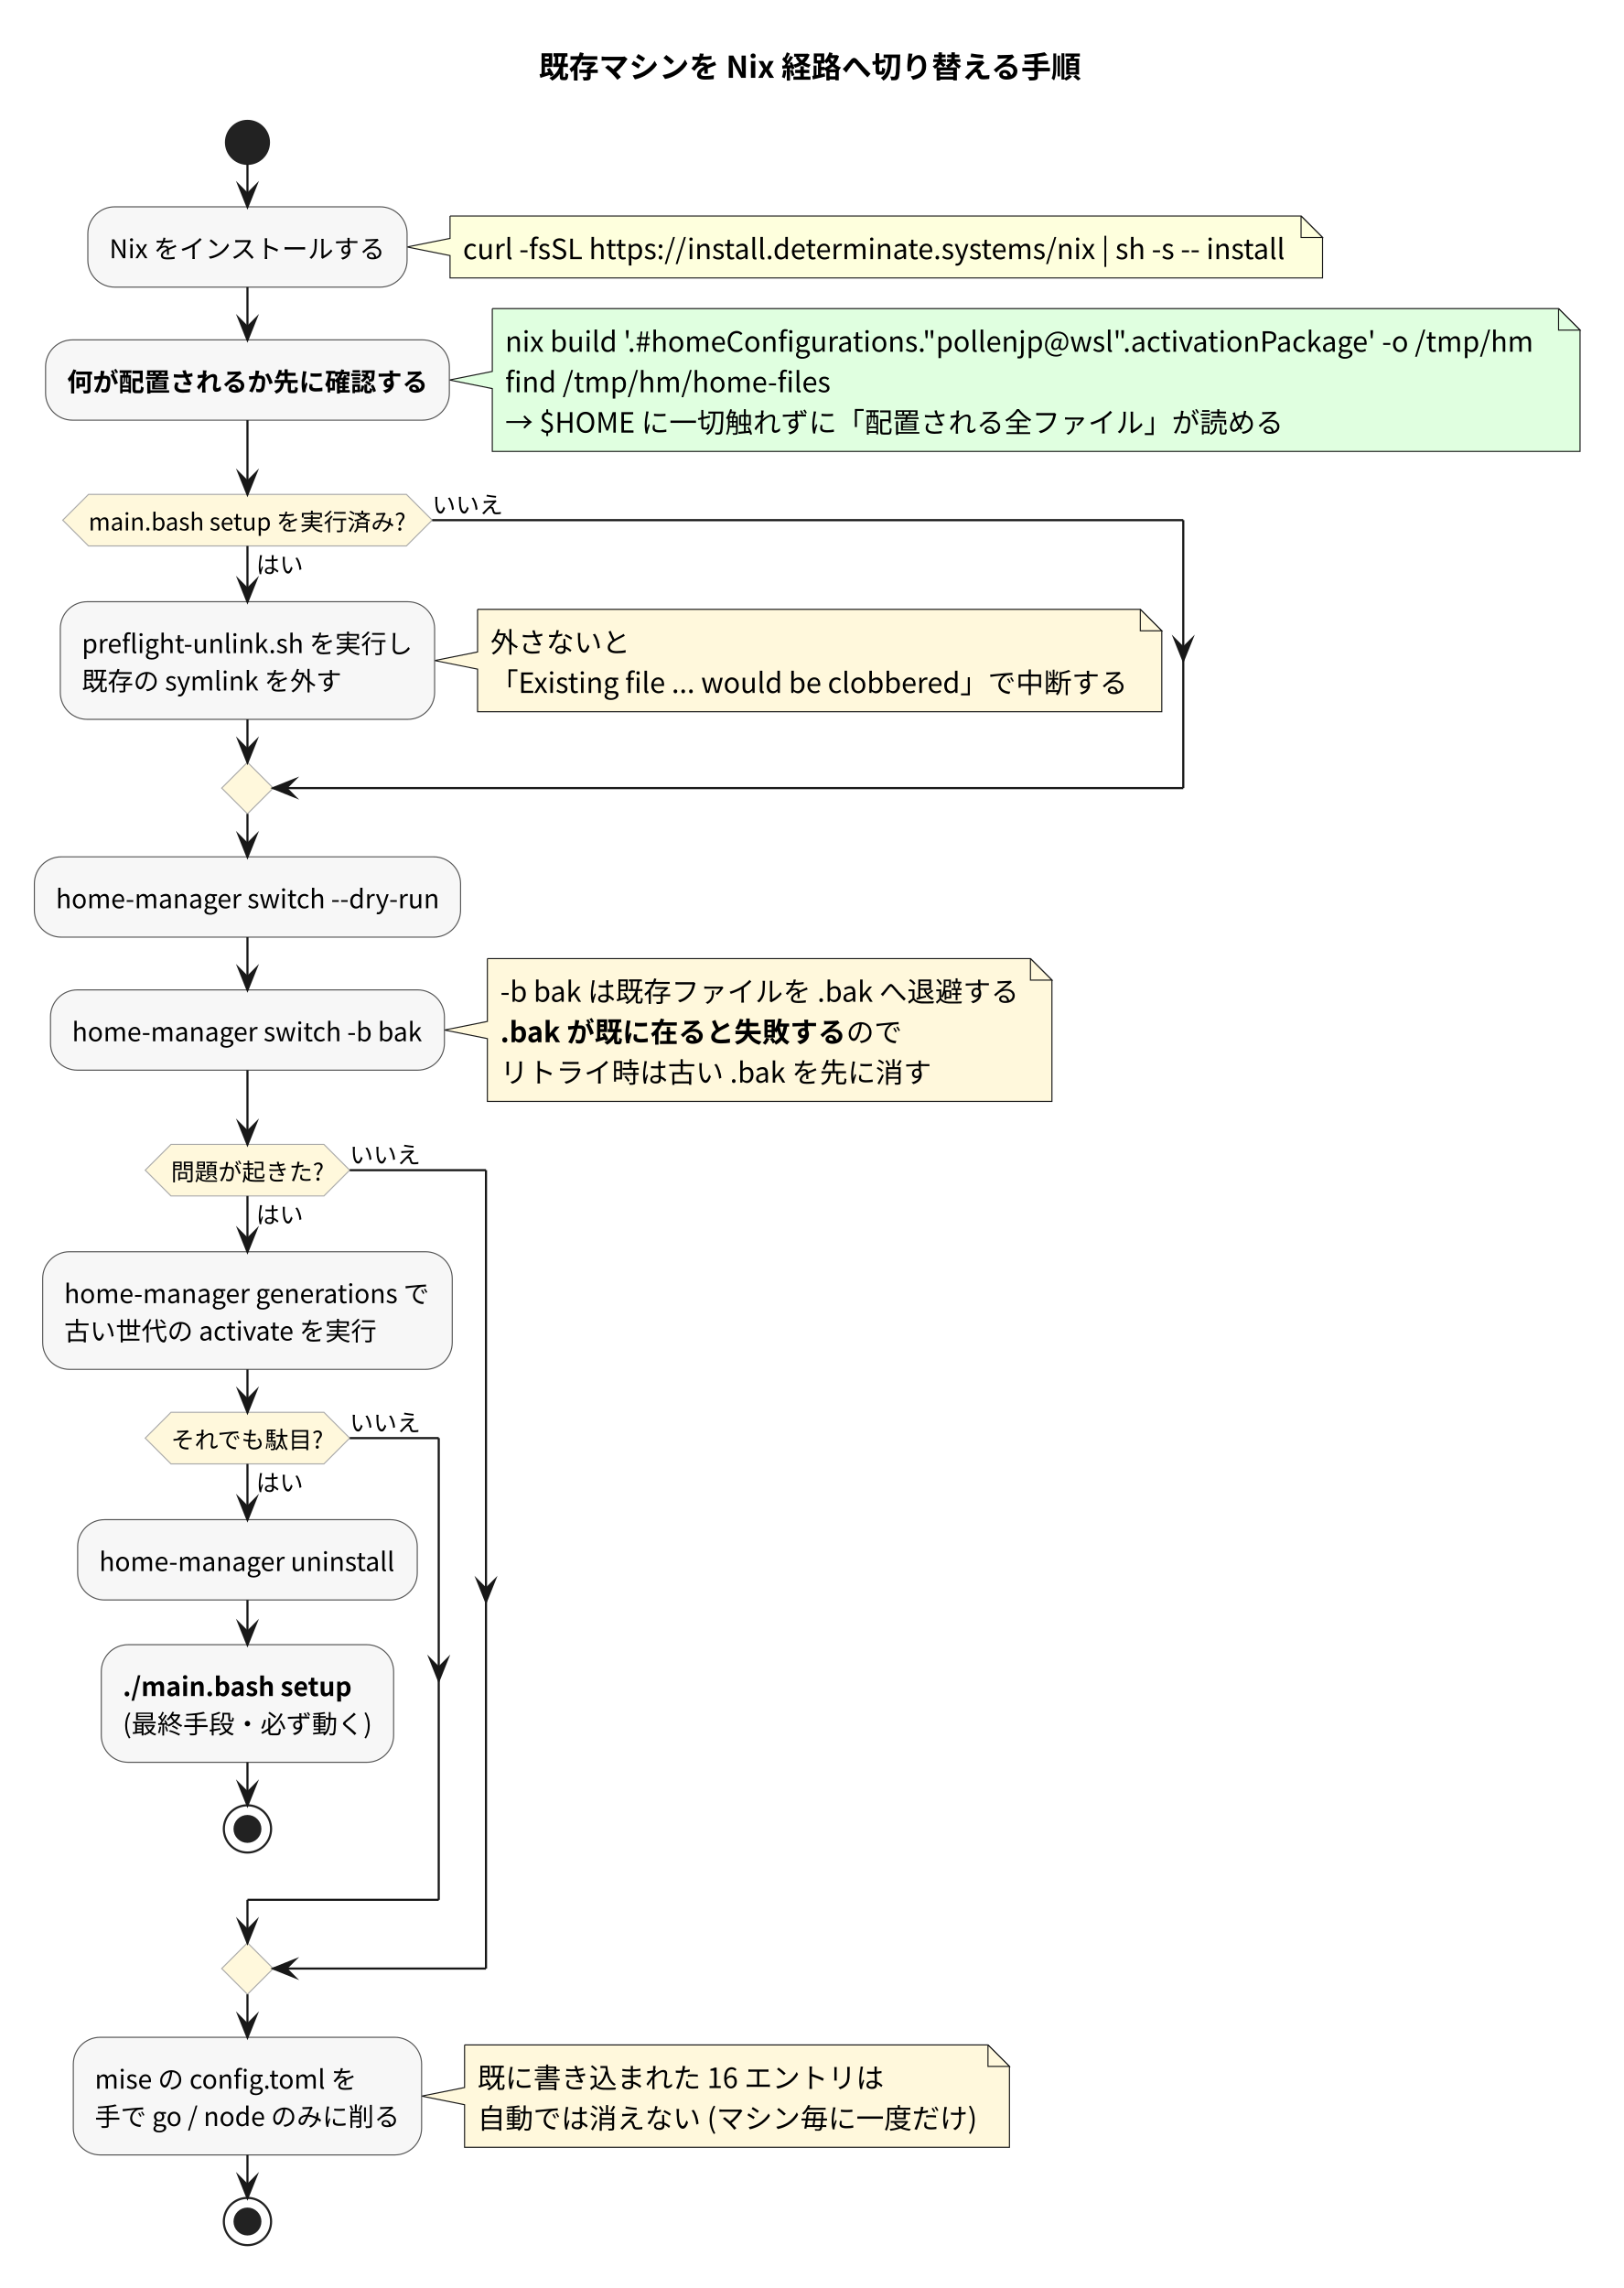
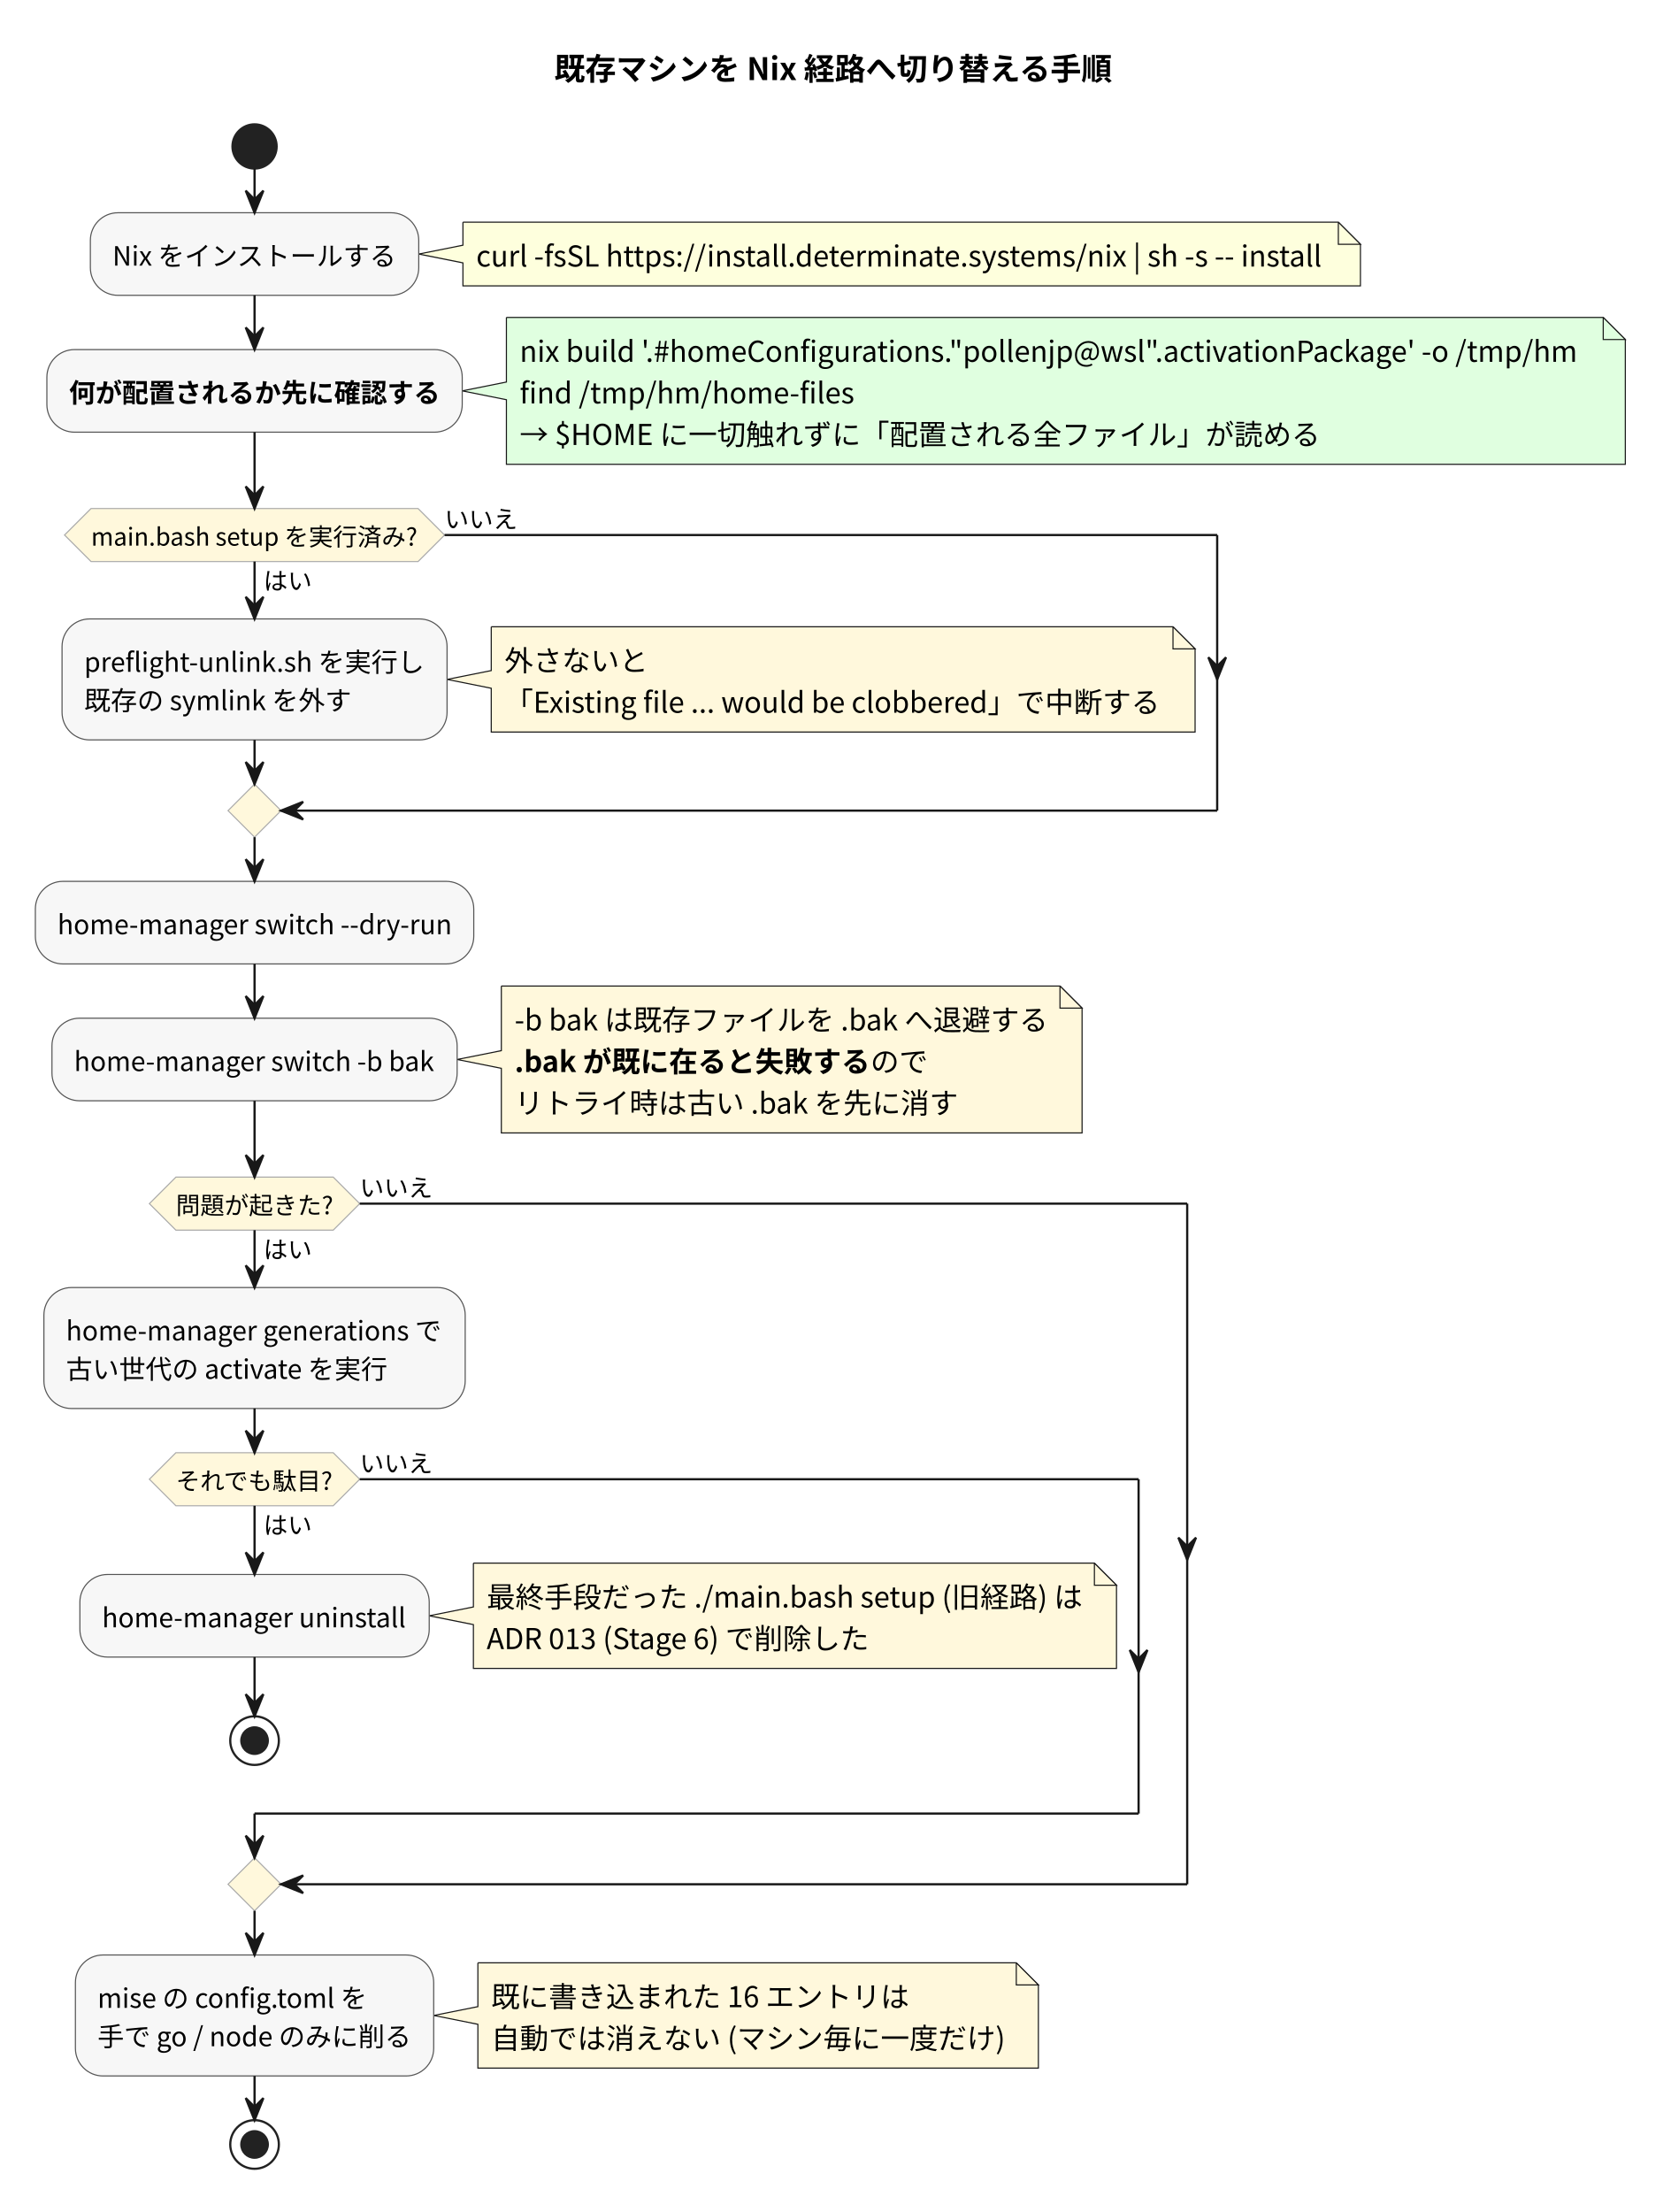
- <svg xmlns="http://www.w3.org/2000/svg" contentStyleType="text/css" data-diagram-type="ACTIVITY" height="1065px" preserveAspectRatio="none" style="width:756px;height:1065px;background:#FFFFFF;" version="1.1" viewBox="0 0 756 1065" width="756px" zoomAndPan="magnify">
+ <svg xmlns="http://www.w3.org/2000/svg" contentStyleType="text/css" data-diagram-type="ACTIVITY" height="1001px" preserveAspectRatio="none" style="width:756px;height:1001px;background:#FFFFFF;" version="1.1" viewBox="0 0 756 1001" width="756px" zoomAndPan="magnify">
  <defs />
  <g>
    <g class="title" data-source-line="12">
      <text fill="#000000" font-family="'Noto Sans CJK JP'" font-size="14" font-weight="700" lengthAdjust="spacing" textLength="252.965" x="250.858" y="36.24">既存マシンを Nix 経路へ切り替える手順</text>
    </g>
    <ellipse cx="115.221" cy="66.272" fill="#222222" rx="10" ry="10" style="stroke:#222222;stroke-width:1;" />
    <path d="M209.541,100.548 L209.541,110.96 L189.541,114.96 L209.541,118.96 L209.541,129.372 A0,0 0 0 0 209.541,129.372 L615.783,129.372 A0,0 0 0 0 615.783,129.372 L615.783,110.548 L605.783,100.548 L209.541,100.548 A0,0 0 0 0 209.541,100.548" fill="#FEFFDD" style="stroke:#181818;stroke-width:0.5;" />
    <path d="M605.783,100.548 L605.783,110.548 L615.783,110.548 L605.783,100.548" fill="#FEFFDD" style="stroke:#181818;stroke-width:0.5;" />
    <text fill="#000000" font-family="'Noto Sans CJK JP'" font-size="13" lengthAdjust="spacing" textLength="385.242" x="215.541" y="120.628">curl -fsSL https://install.determinate.systems/nix | sh -s -- install</text>
    <rect fill="#F7F7F7" height="37.376" rx="12.5" ry="12.5" style="stroke:#555555;stroke-width:0.5;" width="148.641" x="40.9" y="96.272" />
    <text fill="#000000" font-family="'Noto Sans CJK JP'" font-size="12" lengthAdjust="spacing" textLength="128.641" x="50.9" y="120.192">Nix をインストールする</text>
    <path d="M229.221,143.648 L229.221,172.884 L209.221,176.884 L229.221,180.884 L229.221,210.12 A0,0 0 0 0 229.221,210.12 L735.681,210.12 A0,0 0 0 0 735.681,210.12 L735.681,153.648 L725.681,143.648 L229.221,143.648 A0,0 0 0 0 229.221,143.648" fill="#E0FFE0" style="stroke:#181818;stroke-width:0.5;" />
    <path d="M725.681,143.648 L725.681,153.648 L735.681,153.648 L725.681,143.648" fill="#E0FFE0" style="stroke:#181818;stroke-width:0.5;" />
    <text fill="#000000" font-family="'Noto Sans CJK JP'" font-size="13" lengthAdjust="spacing" textLength="485.459" x="235.221" y="163.728">nix build '.#homeConfigurations."pollenjp@wsl".activationPackage' -o /tmp/hm</text>
    <text fill="#000000" font-family="'Noto Sans CJK JP'" font-size="13" lengthAdjust="spacing" textLength="151.216" x="235.221" y="182.552">find /tmp/hm/home-files</text>
    <text fill="#000000" font-family="'Noto Sans CJK JP'" font-size="13" lengthAdjust="spacing" textLength="362.362" x="235.221" y="201.376">→ $HOME に一切触れずに「配置される全ファイル」が読める</text>
    <rect fill="#F7F7F7" height="37.376" rx="12.5" ry="12.5" style="stroke:#555555;stroke-width:0.5;" width="188.001" x="21.22" y="158.196" />
    <text fill="#000000" font-family="'Noto Sans CJK JP'" font-size="12" font-weight="700" lengthAdjust="spacing" textLength="168.001" x="31.22" y="182.116">何が配置されるか先に確認する</text>
    <path d="M222.357,283.636 L222.357,303.46 L202.357,307.46 L222.357,311.46 L222.357,331.284 A0,0 0 0 0 222.357,331.284 L540.941,331.284 A0,0 0 0 0 540.941,331.284 L540.941,293.636 L530.941,283.636 L222.357,283.636 A0,0 0 0 0 222.357,283.636" fill="#FFF8DC" style="stroke:#181818;stroke-width:0.5;" />
    <path d="M530.941,283.636 L530.941,293.636 L540.941,293.636 L530.941,283.636" fill="#FFF8DC" style="stroke:#181818;stroke-width:0.5;" />
    <text fill="#000000" font-family="'Noto Sans CJK JP'" font-size="13" lengthAdjust="spacing" textLength="65" x="228.357" y="303.716">外さないと</text>
    <text fill="#000000" font-family="'Noto Sans CJK JP'" font-size="13" lengthAdjust="spacing" textLength="297.583" x="228.357" y="322.54">「Existing file ... would be clobbered」で中断する</text>
    <rect fill="#F7F7F7" height="54.752" rx="12.5" ry="12.5" style="stroke:#555555;stroke-width:0.5;" width="174.273" x="28.084" y="280.084" />
    <text fill="#000000" font-family="'Noto Sans CJK JP'" font-size="12" lengthAdjust="spacing" textLength="154.273" x="38.084" y="304.004">preflight-unlink.sh を実行し</text>
    <text fill="#000000" font-family="'Noto Sans CJK JP'" font-size="12" lengthAdjust="spacing" textLength="121.009" x="38.084" y="321.38">既存の symlink を外す</text>
-     <polygon fill="#FFF8DC" points="41.213,230.12,189.228,230.12,201.228,242.12,189.228,254.12,41.213,254.12,29.213,242.12,41.213,230.12" style="stroke:#AAAAAA;stroke-width:0.5;stroke-linejoin:miter;stroke-miterlimit:10;" />
+     <polygon fill="#FFF8DC" points="41.213,230.12,189.228,230.12,201.228,242.12,189.228,254.12,41.213,254.12,29.213,242.12,41.213,230.12" style="stroke:#AAAAAA;stroke-width:0.5;" />
    <text fill="#000000" font-family="'Noto Sans CJK JP'" font-size="11" lengthAdjust="spacing" textLength="22" x="119.221" y="266.88">はい</text>
    <text fill="#000000" font-family="'Noto Sans CJK JP'" font-size="11" lengthAdjust="spacing" textLength="148.015" x="41.213" y="246.916">main.bash setup を実行済み?</text>
    <text fill="#000000" font-family="'Noto Sans CJK JP'" font-size="11" lengthAdjust="spacing" textLength="33" x="201.228" y="238.952">いいえ</text>
-     <polygon fill="#FFF8DC" points="115.221,354.836,127.221,366.836,115.221,378.836,103.221,366.836,115.221,354.836" style="stroke:#AAAAAA;stroke-width:0.5;stroke-linejoin:miter;stroke-miterlimit:10;" />
+     <polygon fill="#FFF8DC" points="115.221,354.836,127.221,366.836,115.221,378.836,103.221,366.836,115.221,354.836" style="stroke:#AAAAAA;stroke-width:0.5;" />
    <rect fill="#F7F7F7" height="37.376" rx="12.5" ry="12.5" style="stroke:#555555;stroke-width:0.5;" width="198.441" x="16" y="398.836" />
    <text fill="#000000" font-family="'Noto Sans CJK JP'" font-size="12" lengthAdjust="spacing" textLength="178.441" x="26" y="422.756">home-manager switch --dry-run</text>
    <path d="M226.923,446.212 L226.923,475.448 L206.923,479.448 L226.923,483.448 L226.923,512.684 A0,0 0 0 0 226.923,512.684 L489.788,512.684 A0,0 0 0 0 489.788,512.684 L489.788,456.212 L479.788,446.212 L226.923,446.212 A0,0 0 0 0 226.923,446.212" fill="#FFF8DC" style="stroke:#181818;stroke-width:0.5;" />
    <path d="M479.788,446.212 L479.788,456.212 L489.788,456.212 L479.788,446.212" fill="#FFF8DC" style="stroke:#181818;stroke-width:0.5;" />
    <text fill="#000000" font-family="'Noto Sans CJK JP'" font-size="13" lengthAdjust="spacing" textLength="241.865" x="232.923" y="466.292">-b bak は既存ファイルを .bak へ退避する</text>
    <text fill="#000000" font-family="'Noto Sans CJK JP'" font-size="13" font-weight="700" lengthAdjust="spacing" textLength="161.083" x="232.923" y="485.116">.bak が既に在ると失敗する</text>
    <text fill="#000000" font-family="'Noto Sans CJK JP'" font-size="13" lengthAdjust="spacing" textLength="26" x="394.006" y="485.116">ので</text>
    <text fill="#000000" font-family="'Noto Sans CJK JP'" font-size="13" lengthAdjust="spacing" textLength="200.967" x="232.923" y="503.94">リトライ時は古い .bak を先に消す</text>
    <rect fill="#F7F7F7" height="37.376" rx="12.5" ry="12.5" style="stroke:#555555;stroke-width:0.5;" width="183.405" x="23.518" y="460.76" />
    <text fill="#000000" font-family="'Noto Sans CJK JP'" font-size="12" lengthAdjust="spacing" textLength="163.405" x="33.518" y="484.68">home-manager switch -b bak</text>
    <rect fill="#F7F7F7" height="54.752" rx="12.5" ry="12.5" style="stroke:#555555;stroke-width:0.5;" width="190.701" x="19.87" y="582.648" />
    <text fill="#000000" font-family="'Noto Sans CJK JP'" font-size="12" lengthAdjust="spacing" textLength="170.701" x="29.87" y="606.568">home-manager generations で</text>
    <text fill="#000000" font-family="'Noto Sans CJK JP'" font-size="12" lengthAdjust="spacing" textLength="146.257" x="29.87" y="623.945">古い世代の activate を実行</text>
-     <rect fill="#F7F7F7" height="37.376" rx="12.5" ry="12.5" style="stroke:#555555;stroke-width:0.5;" width="158.121" x="36.16" y="707.365" />
-     <text fill="#000000" font-family="'Noto Sans CJK JP'" font-size="12" lengthAdjust="spacing" textLength="138.121" x="46.16" y="731.285">home-manager uninstall</text>
-     <rect fill="#F7F7F7" height="54.752" rx="12.5" ry="12.5" style="stroke:#555555;stroke-width:0.5;" width="136.113" x="47.164" y="765.553" />
-     <text fill="#000000" font-family="'Noto Sans CJK JP'" font-size="12" font-weight="700" lengthAdjust="spacing" textLength="106.945" x="57.164" y="789.473">./main.bash setup</text>
-     <text fill="#000000" font-family="'Noto Sans CJK JP'" font-size="12" lengthAdjust="spacing" textLength="116.113" x="57.164" y="806.849">(最終手段・必ず動く)</text>
-     <ellipse cx="115.221" cy="851.305" fill="none" rx="11" ry="11" style="stroke:#222222;stroke-width:1;" />
-     <ellipse cx="115.221" cy="851.305" fill="#222222" rx="6" ry="6" style="stroke:#222222;stroke-width:1;" />
-     <polygon fill="#FFF8DC" points="79.614,657.401,150.827,657.401,162.827,669.401,150.827,681.401,79.614,681.401,67.614,669.401,79.614,657.401" style="stroke:#AAAAAA;stroke-width:0.5;stroke-linejoin:miter;stroke-miterlimit:10;" />
+     <path d="M214.281,707.365 L214.281,727.189 L194.281,731.189 L214.281,735.189 L214.281,755.013 A0,0 0 0 0 214.281,755.013 L505.369,755.013 A0,0 0 0 0 505.369,755.013 L505.369,717.365 L495.369,707.365 L214.281,707.365 A0,0 0 0 0 214.281,707.365" fill="#FFF8DC" style="stroke:#181818;stroke-width:0.5;" />
+     <path d="M495.369,707.365 L495.369,717.365 L505.369,717.365 L495.369,707.365" fill="#FFF8DC" style="stroke:#181818;stroke-width:0.5;" />
+     <text fill="#000000" font-family="'Noto Sans CJK JP'" font-size="13" lengthAdjust="spacing" textLength="270.088" x="220.281" y="727.445">最終手段だった ./main.bash setup (旧経路) は</text>
+     <text fill="#000000" font-family="'Noto Sans CJK JP'" font-size="13" lengthAdjust="spacing" textLength="173.901" x="220.281" y="746.269">ADR 013 (Stage 6) で削除した</text>
+     <rect fill="#F7F7F7" height="37.376" rx="12.5" ry="12.5" style="stroke:#555555;stroke-width:0.5;" width="158.121" x="36.16" y="712.5" />
+     <text fill="#000000" font-family="'Noto Sans CJK JP'" font-size="12" lengthAdjust="spacing" textLength="138.121" x="46.16" y="736.421">home-manager uninstall</text>
+     <ellipse cx="115.221" cy="787.689" fill="none" rx="11" ry="11" style="stroke:#222222;stroke-width:1;" />
+     <ellipse cx="115.221" cy="787.689" fill="#222222" rx="6" ry="6" style="stroke:#222222;stroke-width:1;" />
+     <polygon fill="#FFF8DC" points="79.614,657.401,150.827,657.401,162.827,669.401,150.827,681.401,79.614,681.401,67.614,669.401,79.614,657.401" style="stroke:#AAAAAA;stroke-width:0.5;" />
    <text fill="#000000" font-family="'Noto Sans CJK JP'" font-size="11" lengthAdjust="spacing" textLength="22" x="119.221" y="694.16">はい</text>
    <text fill="#000000" font-family="'Noto Sans CJK JP'" font-size="11" lengthAdjust="spacing" textLength="71.213" x="79.614" y="674.197">それでも駄目?</text>
    <text fill="#000000" font-family="'Noto Sans CJK JP'" font-size="11" lengthAdjust="spacing" textLength="33" x="162.827" y="666.233">いいえ</text>
-     <polygon fill="#FFF8DC" points="79.614,532.684,150.827,532.684,162.827,544.684,150.827,556.684,79.614,556.684,67.614,544.684,79.614,532.684" style="stroke:#AAAAAA;stroke-width:0.5;stroke-linejoin:miter;stroke-miterlimit:10;" />
+     <polygon fill="#FFF8DC" points="79.614,532.684,150.827,532.684,162.827,544.684,150.827,556.684,79.614,556.684,67.614,544.684,79.614,532.684" style="stroke:#AAAAAA;stroke-width:0.5;" />
    <text fill="#000000" font-family="'Noto Sans CJK JP'" font-size="11" lengthAdjust="spacing" textLength="22" x="119.221" y="569.444">はい</text>
    <text fill="#000000" font-family="'Noto Sans CJK JP'" font-size="11" lengthAdjust="spacing" textLength="71.213" x="79.614" y="549.48">問題が起きた?</text>
    <text fill="#000000" font-family="'Noto Sans CJK JP'" font-size="11" lengthAdjust="spacing" textLength="33" x="162.827" y="541.516">いいえ</text>
-     <polygon fill="#FFF8DC" points="115.221,904.305,127.221,916.305,115.221,928.305,103.221,916.305,115.221,904.305" style="stroke:#AAAAAA;stroke-width:0.5;stroke-linejoin:miter;stroke-miterlimit:10;" />
-     <path d="M216.309,951.857 L216.309,971.681 L196.309,975.681 L216.309,979.681 L216.309,999.505 A0,0 0 0 0 216.309,999.505 L470.009,999.505 A0,0 0 0 0 470.009,999.505 L470.009,961.857 L460.009,951.857 L216.309,951.857 A0,0 0 0 0 216.309,951.857" fill="#FFF8DC" style="stroke:#181818;stroke-width:0.5;" />
-     <path d="M460.009,951.857 L460.009,961.857 L470.009,961.857 L460.009,951.857" fill="#FFF8DC" style="stroke:#181818;stroke-width:0.5;" />
-     <text fill="#000000" font-family="'Noto Sans CJK JP'" font-size="13" lengthAdjust="spacing" textLength="189.254" x="222.309" y="971.937">既に書き込まれた 16 エントリは</text>
-     <text fill="#000000" font-family="'Noto Sans CJK JP'" font-size="13" lengthAdjust="spacing" textLength="232.7" x="222.309" y="990.761">自動では消えない (マシン毎に一度だけ)</text>
-     <rect fill="#F7F7F7" height="54.752" rx="12.5" ry="12.5" style="stroke:#555555;stroke-width:0.5;" width="162.177" x="34.132" y="948.305" />
-     <text fill="#000000" font-family="'Noto Sans CJK JP'" font-size="12" lengthAdjust="spacing" textLength="123.073" x="44.132" y="972.225">mise の config.toml を</text>
-     <text fill="#000000" font-family="'Noto Sans CJK JP'" font-size="12" lengthAdjust="spacing" textLength="142.177" x="44.132" y="989.601">手で go / node のみに削る</text>
-     <ellipse cx="115.221" cy="1034.057" fill="none" rx="11" ry="11" style="stroke:#222222;stroke-width:1;" />
-     <ellipse cx="115.221" cy="1034.057" fill="#222222" rx="6" ry="6" style="stroke:#222222;stroke-width:1;" />
+     <polygon fill="#FFF8DC" points="115.221,840.689,127.221,852.689,115.221,864.689,103.221,852.689,115.221,840.689" style="stroke:#AAAAAA;stroke-width:0.5;" />
+     <path d="M216.309,888.241 L216.309,908.065 L196.309,912.065 L216.309,916.065 L216.309,935.889 A0,0 0 0 0 216.309,935.889 L470.009,935.889 A0,0 0 0 0 470.009,935.889 L470.009,898.241 L460.009,888.241 L216.309,888.241 A0,0 0 0 0 216.309,888.241" fill="#FFF8DC" style="stroke:#181818;stroke-width:0.5;" />
+     <path d="M460.009,888.241 L460.009,898.241 L470.009,898.241 L460.009,888.241" fill="#FFF8DC" style="stroke:#181818;stroke-width:0.5;" />
+     <text fill="#000000" font-family="'Noto Sans CJK JP'" font-size="13" lengthAdjust="spacing" textLength="189.254" x="222.309" y="908.321">既に書き込まれた 16 エントリは</text>
+     <text fill="#000000" font-family="'Noto Sans CJK JP'" font-size="13" lengthAdjust="spacing" textLength="232.7" x="222.309" y="927.145">自動では消えない (マシン毎に一度だけ)</text>
+     <rect fill="#F7F7F7" height="54.752" rx="12.5" ry="12.5" style="stroke:#555555;stroke-width:0.5;" width="162.177" x="34.132" y="884.689" />
+     <text fill="#000000" font-family="'Noto Sans CJK JP'" font-size="12" lengthAdjust="spacing" textLength="123.073" x="44.132" y="908.609">mise の config.toml を</text>
+     <text fill="#000000" font-family="'Noto Sans CJK JP'" font-size="12" lengthAdjust="spacing" textLength="142.177" x="44.132" y="925.985">手で go / node のみに削る</text>
+     <ellipse cx="115.221" cy="970.441" fill="none" rx="11" ry="11" style="stroke:#222222;stroke-width:1;" />
+     <ellipse cx="115.221" cy="970.441" fill="#222222" rx="6" ry="6" style="stroke:#222222;stroke-width:1;" />
    <line style="stroke:#181818;stroke-width:1;" x1="115.221" x2="115.221" y1="76.272" y2="96.272" />
-     <polygon fill="#181818" points="111.221,86.272,115.221,96.272,119.221,86.272,115.221,90.272" style="stroke:#181818;stroke-width:1;stroke-linejoin:miter;stroke-miterlimit:10;" />
+     <polygon fill="#181818" points="111.221,86.272,115.221,96.272,119.221,86.272,115.221,90.272" style="stroke:#181818;stroke-width:1;" />
    <line style="stroke:#181818;stroke-width:1;" x1="115.221" x2="115.221" y1="133.648" y2="158.196" />
-     <polygon fill="#181818" points="111.221,148.196,115.221,158.196,119.221,148.196,115.221,152.196" style="stroke:#181818;stroke-width:1;stroke-linejoin:miter;stroke-miterlimit:10;" />
+     <polygon fill="#181818" points="111.221,148.196,115.221,158.196,119.221,148.196,115.221,152.196" style="stroke:#181818;stroke-width:1;" />
    <line style="stroke:#181818;stroke-width:1;" x1="115.221" x2="115.221" y1="254.12" y2="280.084" />
-     <polygon fill="#181818" points="111.221,270.084,115.221,280.084,119.221,270.084,115.221,274.084" style="stroke:#181818;stroke-width:1;stroke-linejoin:miter;stroke-miterlimit:10;" />
+     <polygon fill="#181818" points="111.221,270.084,115.221,280.084,119.221,270.084,115.221,274.084" style="stroke:#181818;stroke-width:1;" />
    <line style="stroke:#181818;stroke-width:1;" x1="201.228" x2="550.941" y1="242.12" y2="242.12" />
-     <polygon fill="#181818" points="546.941,297.46,550.941,307.46,554.941,297.46,550.941,301.46" style="stroke:#181818;stroke-width:1;stroke-linejoin:miter;stroke-miterlimit:10;" />
+     <polygon fill="#181818" points="546.941,297.46,550.941,307.46,554.941,297.46,550.941,301.46" style="stroke:#181818;stroke-width:1;" />
    <line style="stroke:#181818;stroke-width:1;" x1="550.941" x2="550.941" y1="242.12" y2="366.836" />
    <line style="stroke:#181818;stroke-width:1;" x1="550.941" x2="127.221" y1="366.836" y2="366.836" />
-     <polygon fill="#181818" points="137.221,362.836,127.221,366.836,137.221,370.836,133.221,366.836" style="stroke:#181818;stroke-width:1;stroke-linejoin:miter;stroke-miterlimit:10;" />
+     <polygon fill="#181818" points="137.221,362.836,127.221,366.836,137.221,370.836,133.221,366.836" style="stroke:#181818;stroke-width:1;" />
    <line style="stroke:#181818;stroke-width:1;" x1="115.221" x2="115.221" y1="334.836" y2="354.836" />
-     <polygon fill="#181818" points="111.221,344.836,115.221,354.836,119.221,344.836,115.221,348.836" style="stroke:#181818;stroke-width:1;stroke-linejoin:miter;stroke-miterlimit:10;" />
+     <polygon fill="#181818" points="111.221,344.836,115.221,354.836,119.221,344.836,115.221,348.836" style="stroke:#181818;stroke-width:1;" />
    <line style="stroke:#181818;stroke-width:1;" x1="115.221" x2="115.221" y1="195.572" y2="230.12" />
-     <polygon fill="#181818" points="111.221,220.12,115.221,230.12,119.221,220.12,115.221,224.12" style="stroke:#181818;stroke-width:1;stroke-linejoin:miter;stroke-miterlimit:10;" />
+     <polygon fill="#181818" points="111.221,220.12,115.221,230.12,119.221,220.12,115.221,224.12" style="stroke:#181818;stroke-width:1;" />
    <line style="stroke:#181818;stroke-width:1;" x1="115.221" x2="115.221" y1="378.836" y2="398.836" />
-     <polygon fill="#181818" points="111.221,388.836,115.221,398.836,119.221,388.836,115.221,392.836" style="stroke:#181818;stroke-width:1;stroke-linejoin:miter;stroke-miterlimit:10;" />
+     <polygon fill="#181818" points="111.221,388.836,115.221,398.836,119.221,388.836,115.221,392.836" style="stroke:#181818;stroke-width:1;" />
    <line style="stroke:#181818;stroke-width:1;" x1="115.221" x2="115.221" y1="436.212" y2="460.76" />
-     <polygon fill="#181818" points="111.221,450.76,115.221,460.76,119.221,450.76,115.221,454.76" style="stroke:#181818;stroke-width:1;stroke-linejoin:miter;stroke-miterlimit:10;" />
-     <line style="stroke:#181818;stroke-width:1;" x1="115.221" x2="115.221" y1="744.741" y2="765.553" />
-     <polygon fill="#181818" points="111.221,755.553,115.221,765.553,119.221,755.553,115.221,759.553" style="stroke:#181818;stroke-width:1;stroke-linejoin:miter;stroke-miterlimit:10;" />
-     <line style="stroke:#181818;stroke-width:1;" x1="115.221" x2="115.221" y1="820.305" y2="840.305" />
-     <polygon fill="#181818" points="111.221,830.305,115.221,840.305,119.221,830.305,115.221,834.305" style="stroke:#181818;stroke-width:1;stroke-linejoin:miter;stroke-miterlimit:10;" />
-     <line style="stroke:#181818;stroke-width:1;" x1="115.221" x2="115.221" y1="681.401" y2="707.365" />
-     <polygon fill="#181818" points="111.221,697.365,115.221,707.365,119.221,697.365,115.221,701.365" style="stroke:#181818;stroke-width:1;stroke-linejoin:miter;stroke-miterlimit:10;" />
-     <line style="stroke:#181818;stroke-width:1;" x1="162.827" x2="204.281" y1="669.401" y2="669.401" />
-     <polygon fill="#181818" points="200.281,772.241,204.281,782.241,208.281,772.241,204.281,776.241" style="stroke:#181818;stroke-width:1;stroke-linejoin:miter;stroke-miterlimit:10;" />
-     <line style="stroke:#181818;stroke-width:1;" x1="204.281" x2="204.281" y1="669.401" y2="884.305" />
-     <line style="stroke:#181818;stroke-width:1;" x1="204.281" x2="115.221" y1="884.305" y2="884.305" />
-     <line style="stroke:#181818;stroke-width:1;" x1="115.221" x2="115.221" y1="884.305" y2="904.305" />
-     <polygon fill="#181818" points="111.221,894.305,115.221,904.305,119.221,894.305,115.221,898.305" style="stroke:#181818;stroke-width:1;stroke-linejoin:miter;stroke-miterlimit:10;" />
+     <polygon fill="#181818" points="111.221,450.76,115.221,460.76,119.221,450.76,115.221,454.76" style="stroke:#181818;stroke-width:1;" />
+     <line style="stroke:#181818;stroke-width:1;" x1="115.221" x2="115.221" y1="749.877" y2="776.689" />
+     <polygon fill="#181818" points="111.221,766.689,115.221,776.689,119.221,766.689,115.221,770.689" style="stroke:#181818;stroke-width:1;" />
+     <line style="stroke:#181818;stroke-width:1;" x1="115.221" x2="115.221" y1="681.401" y2="712.5" />
+     <polygon fill="#181818" points="111.221,702.5,115.221,712.5,119.221,702.5,115.221,706.5" style="stroke:#181818;stroke-width:1;" />
+     <line style="stroke:#181818;stroke-width:1;" x1="162.827" x2="515.369" y1="669.401" y2="669.401" />
+     <polygon fill="#181818" points="511.369,746.689,515.369,756.689,519.369,746.689,515.369,750.689" style="stroke:#181818;stroke-width:1;" />
+     <line style="stroke:#181818;stroke-width:1;" x1="515.369" x2="515.369" y1="669.401" y2="820.689" />
+     <line style="stroke:#181818;stroke-width:1;" x1="515.369" x2="115.221" y1="820.689" y2="820.689" />
+     <line style="stroke:#181818;stroke-width:1;" x1="115.221" x2="115.221" y1="820.689" y2="840.689" />
+     <polygon fill="#181818" points="111.221,830.689,115.221,840.689,119.221,830.689,115.221,834.689" style="stroke:#181818;stroke-width:1;" />
    <line style="stroke:#181818;stroke-width:1;" x1="115.221" x2="115.221" y1="637.401" y2="657.401" />
-     <polygon fill="#181818" points="111.221,647.401,115.221,657.401,119.221,647.401,115.221,651.401" style="stroke:#181818;stroke-width:1;stroke-linejoin:miter;stroke-miterlimit:10;" />
+     <polygon fill="#181818" points="111.221,647.401,115.221,657.401,119.221,647.401,115.221,651.401" style="stroke:#181818;stroke-width:1;" />
    <line style="stroke:#181818;stroke-width:1;" x1="115.221" x2="115.221" y1="556.684" y2="582.648" />
-     <polygon fill="#181818" points="111.221,572.648,115.221,582.648,119.221,572.648,115.221,576.648" style="stroke:#181818;stroke-width:1;stroke-linejoin:miter;stroke-miterlimit:10;" />
-     <line style="stroke:#181818;stroke-width:1;" x1="162.827" x2="226.281" y1="544.684" y2="544.684" />
-     <polygon fill="#181818" points="222.281,735.553,226.281,745.553,230.281,735.553,226.281,739.553" style="stroke:#181818;stroke-width:1;stroke-linejoin:miter;stroke-miterlimit:10;" />
-     <line style="stroke:#181818;stroke-width:1;" x1="226.281" x2="226.281" y1="544.684" y2="916.305" />
-     <line style="stroke:#181818;stroke-width:1;" x1="226.281" x2="127.221" y1="916.305" y2="916.305" />
-     <polygon fill="#181818" points="137.221,912.305,127.221,916.305,137.221,920.305,133.221,916.305" style="stroke:#181818;stroke-width:1;stroke-linejoin:miter;stroke-miterlimit:10;" />
+     <polygon fill="#181818" points="111.221,572.648,115.221,582.648,119.221,572.648,115.221,576.648" style="stroke:#181818;stroke-width:1;" />
+     <line style="stroke:#181818;stroke-width:1;" x1="162.827" x2="537.369" y1="544.684" y2="544.684" />
+     <polygon fill="#181818" points="533.369,695.812,537.369,705.812,541.369,695.812,537.369,699.812" style="stroke:#181818;stroke-width:1;" />
+     <line style="stroke:#181818;stroke-width:1;" x1="537.369" x2="537.369" y1="544.684" y2="852.689" />
+     <line style="stroke:#181818;stroke-width:1;" x1="537.369" x2="127.221" y1="852.689" y2="852.689" />
+     <polygon fill="#181818" points="137.221,848.689,127.221,852.689,137.221,856.689,133.221,852.689" style="stroke:#181818;stroke-width:1;" />
    <line style="stroke:#181818;stroke-width:1;" x1="115.221" x2="115.221" y1="498.137" y2="532.684" />
-     <polygon fill="#181818" points="111.221,522.684,115.221,532.684,119.221,522.684,115.221,526.684" style="stroke:#181818;stroke-width:1;stroke-linejoin:miter;stroke-miterlimit:10;" />
-     <line style="stroke:#181818;stroke-width:1;" x1="115.221" x2="115.221" y1="928.305" y2="948.305" />
-     <polygon fill="#181818" points="111.221,938.305,115.221,948.305,119.221,938.305,115.221,942.305" style="stroke:#181818;stroke-width:1;stroke-linejoin:miter;stroke-miterlimit:10;" />
-     <line style="stroke:#181818;stroke-width:1;" x1="115.221" x2="115.221" y1="1003.057" y2="1023.057" />
-     <polygon fill="#181818" points="111.221,1013.057,115.221,1023.057,119.221,1013.057,115.221,1017.057" style="stroke:#181818;stroke-width:1;stroke-linejoin:miter;stroke-miterlimit:10;" />
+     <polygon fill="#181818" points="111.221,522.684,115.221,532.684,119.221,522.684,115.221,526.684" style="stroke:#181818;stroke-width:1;" />
+     <line style="stroke:#181818;stroke-width:1;" x1="115.221" x2="115.221" y1="864.689" y2="884.689" />
+     <polygon fill="#181818" points="111.221,874.689,115.221,884.689,119.221,874.689,115.221,878.689" style="stroke:#181818;stroke-width:1;" />
+     <line style="stroke:#181818;stroke-width:1;" x1="115.221" x2="115.221" y1="939.441" y2="959.441" />
+     <polygon fill="#181818" points="111.221,949.441,115.221,959.441,119.221,949.441,115.221,953.441" style="stroke:#181818;stroke-width:1;" />
  </g>
</svg>
